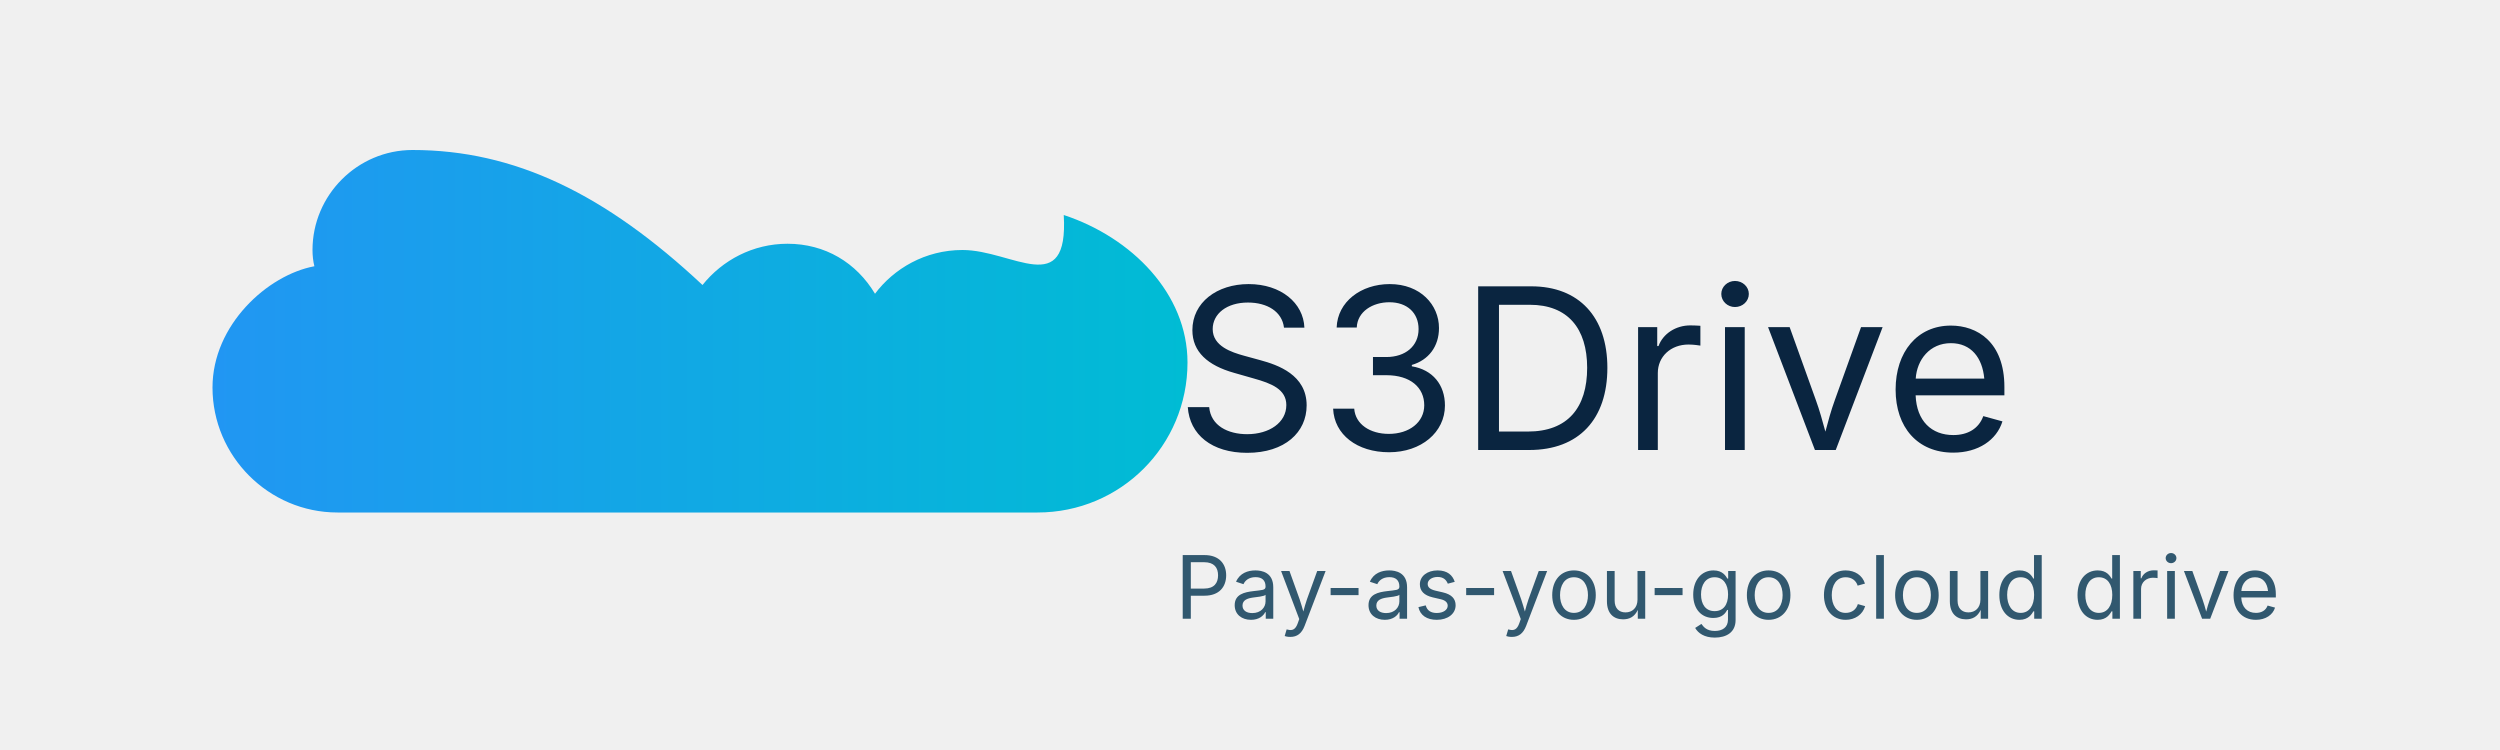
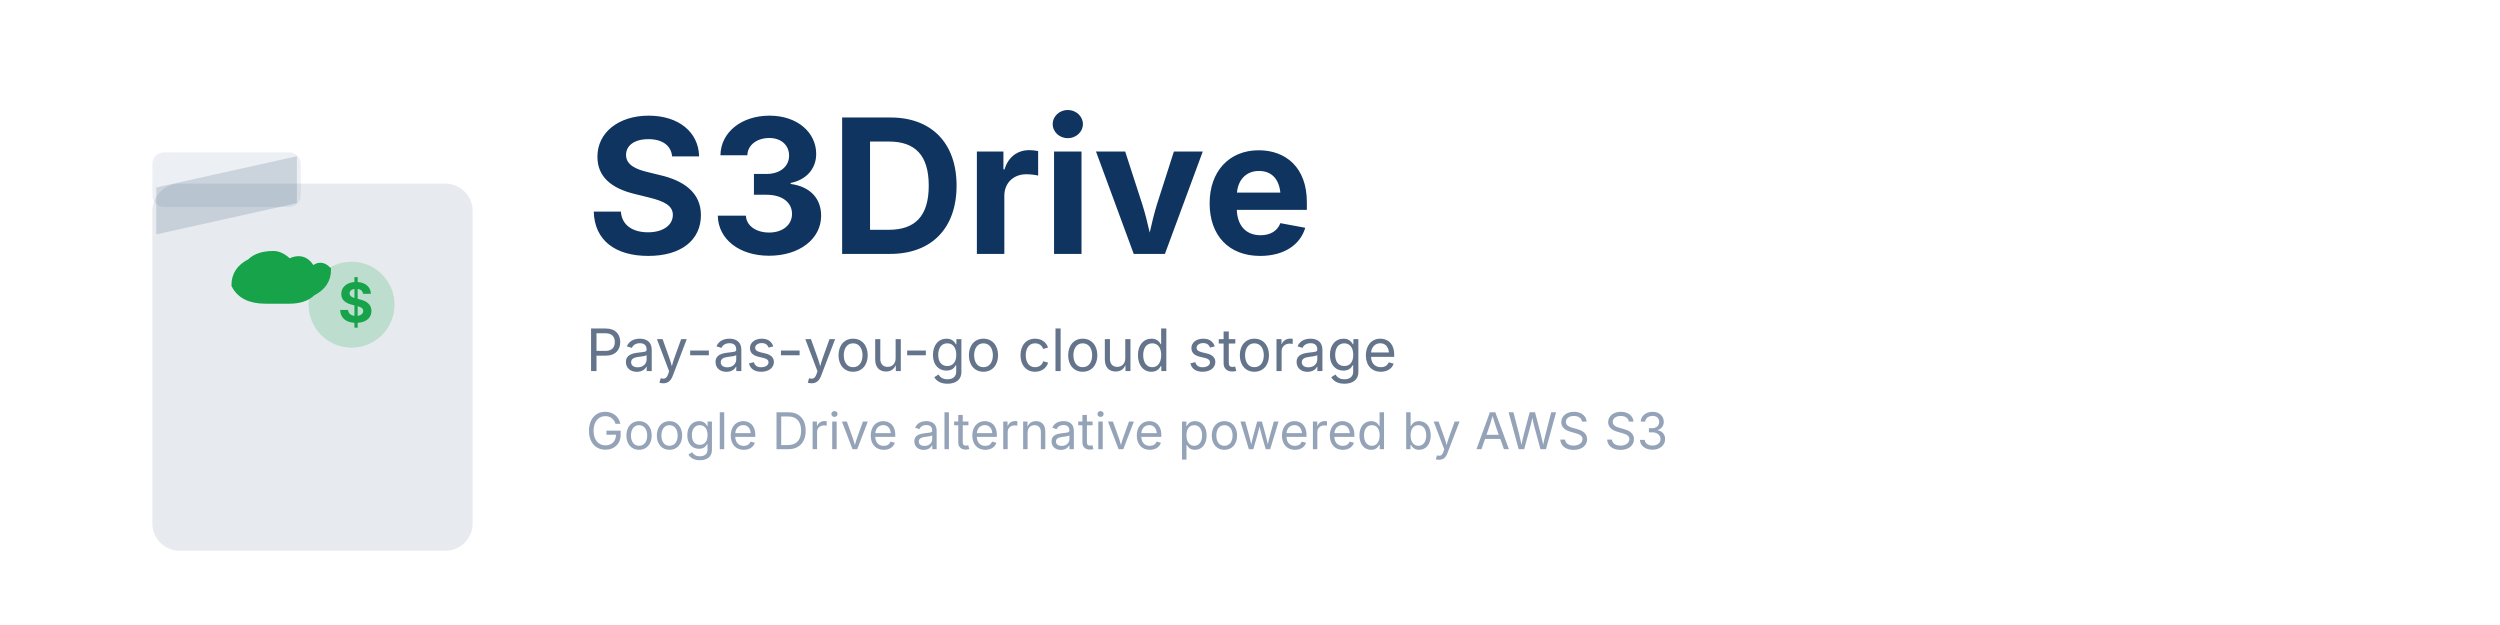
- <svg xmlns="http://www.w3.org/2000/svg" width="400" height="120" viewBox="0 0 400 120">
+ <svg xmlns="http://www.w3.org/2000/svg" width="640" height="160" viewBox="0 0 640 160">
  <defs>
-     <linearGradient id="g" x1="0" x2="1">
-       <stop offset="0" stop-color="#2196F3" />
-       <stop offset="1" stop-color="#00BCD4" />
+     <linearGradient id="iconGrad" x1="0%" y1="0%" x2="100%" y2="100%">
+       <stop offset="0%" style="stop-color:#0f3460;stop-opacity:1" />
+       <stop offset="100%" style="stop-color:#16a34a;stop-opacity:1" />
    </linearGradient>
  </defs>
-   <rect width="100%" height="100%" fill="transparent" />
-   <g transform="translate(18,12)">
-     <path d="M48 12c-8.8 0-16 7.2-16 16 0 .9.1 1.8.3 2.6C24.8 32 16 40 16 50c0 11 9 20 20 20h112c13.3 0 24-10.7 24-24 0-11-8.9-20-19.8-23.6C153 36 144 28 136 28c-6 0-11 3-14 7-3-5-8-8-14-8-5.5 0-10.4 2.6-13.6 6.6C78.8 19 64.3 12 48 12z" fill="url(#g)" />
-     <text x="170" y="60" font-family="Inter, Arial, sans-serif" font-size="36" fill="#0A2540">S3Drive</text>
-     <text x="170" y="87" font-family="Inter, Arial, sans-serif" font-size="14" fill="#31586F">Pay-as-you-go cloud drive</text>
+   <rect width="640" height="160" fill="white" />
+   <g transform="translate(40, 20)">
+     <g>
+       <rect x="0" y="28" width="80" height="92" rx="6" fill="#0f3460" opacity="0.1" stroke="#0f3460" stroke-width="2" />
+       <rect x="0" y="20" width="36" height="12" rx="2" fill="#0f3460" opacity="0.08" stroke="#0f3460" stroke-width="2" />
+       <path d="M0 28 L36 20 L36 32 L0 40 Z" fill="#0f3460" opacity="0.15" />
+       <g transform="translate(20, 45)">
+         <path d="M8 12 Q2 12 0 8 Q0 4 4 2 Q6 0 10 0 Q12 0 14 2 Q18 0 20 4 Q22 2 24 4 Q24 8 20 10 Q18 12 14 12 Z" fill="#16a34a" stroke="#16a34a" stroke-width="1.5" />
+       </g>
+       <g transform="translate(50, 58)">
+         <circle cx="0" cy="0" r="11" fill="#16a34a" opacity="0.2" />
+         <text x="-3.5" y="4.5" font-family="system-ui, -apple-system, sans-serif" font-size="14" font-weight="700" fill="#16a34a">$</text>
+       </g>
+     </g>
  </g>
+   <text x="150" y="65" font-family="system-ui, -apple-system, sans-serif" font-size="48" font-weight="700" fill="#0f3460">S3Drive</text>
+   <text x="150" y="95" font-family="system-ui, -apple-system, sans-serif" font-size="15" font-weight="400" fill="#64748b">Pay-as-you-go cloud storage</text>
+   <text x="150" y="115" font-family="system-ui, -apple-system, sans-serif" font-size="13" font-weight="400" fill="#94a3b8">Google Drive alternative powered by AWS S3</text>
</svg>
